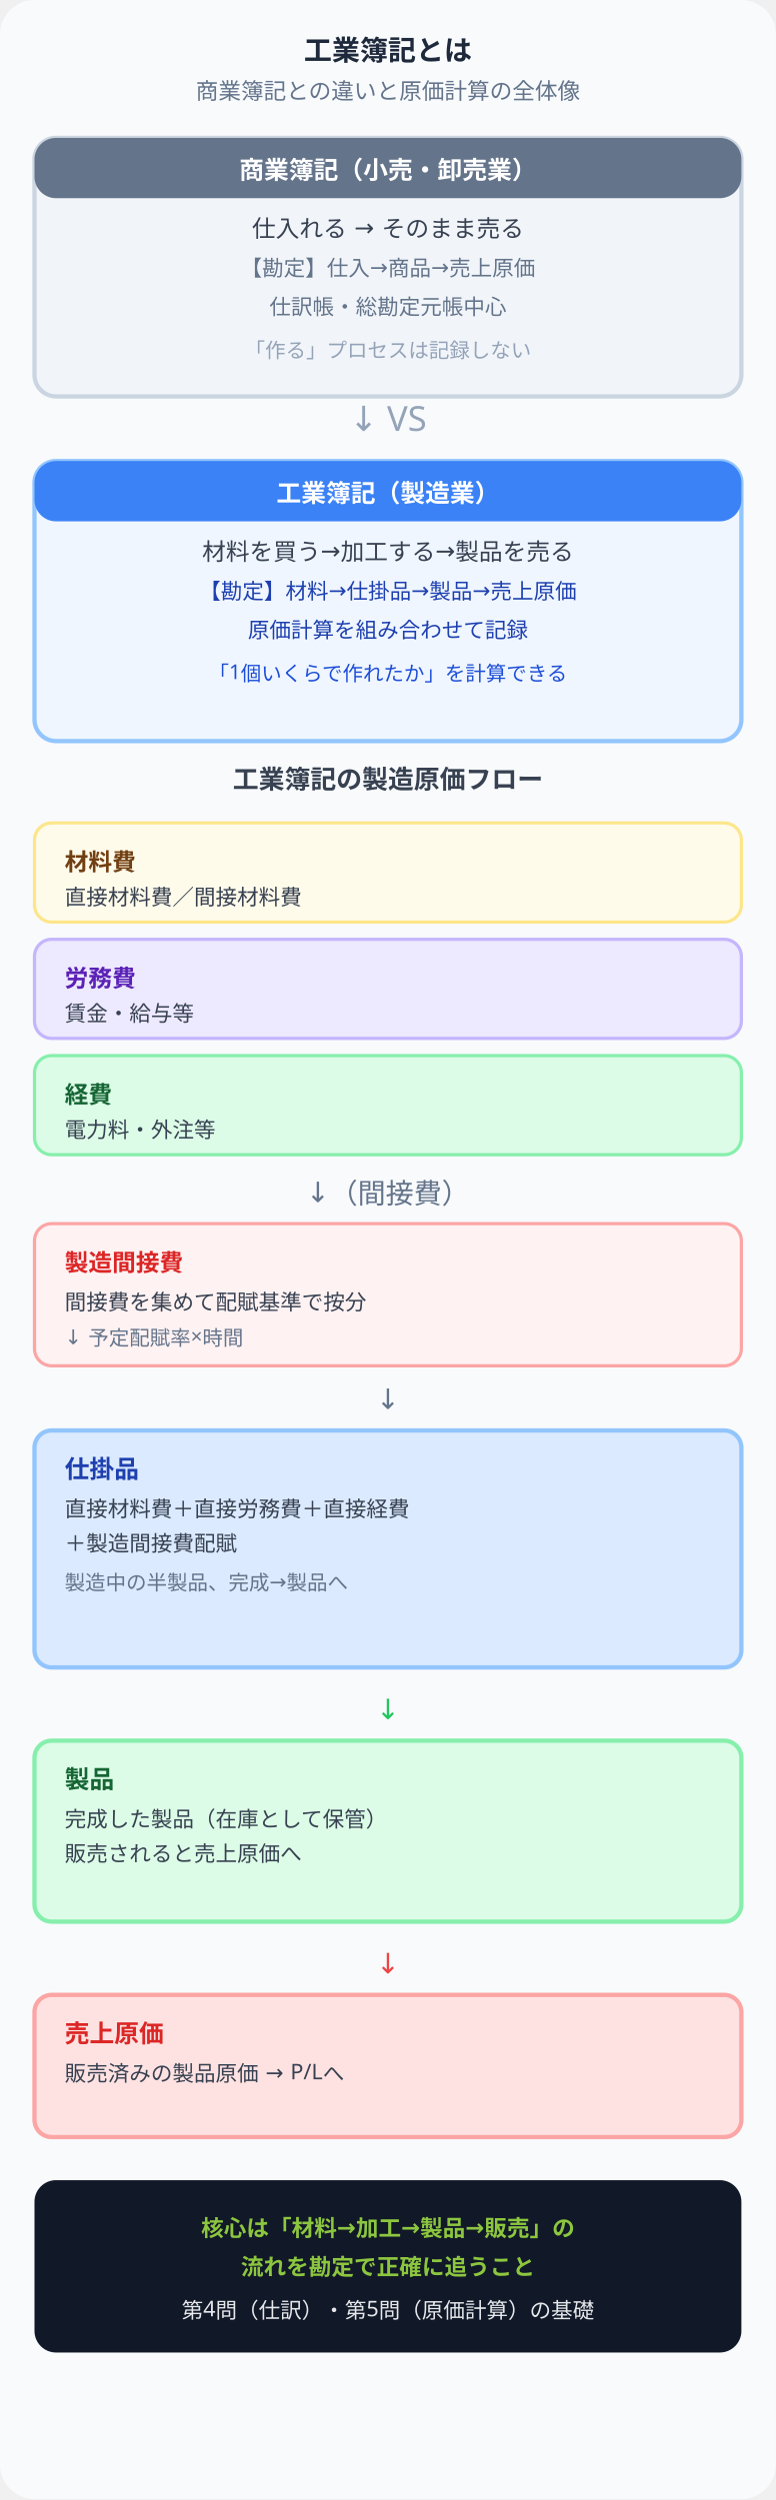
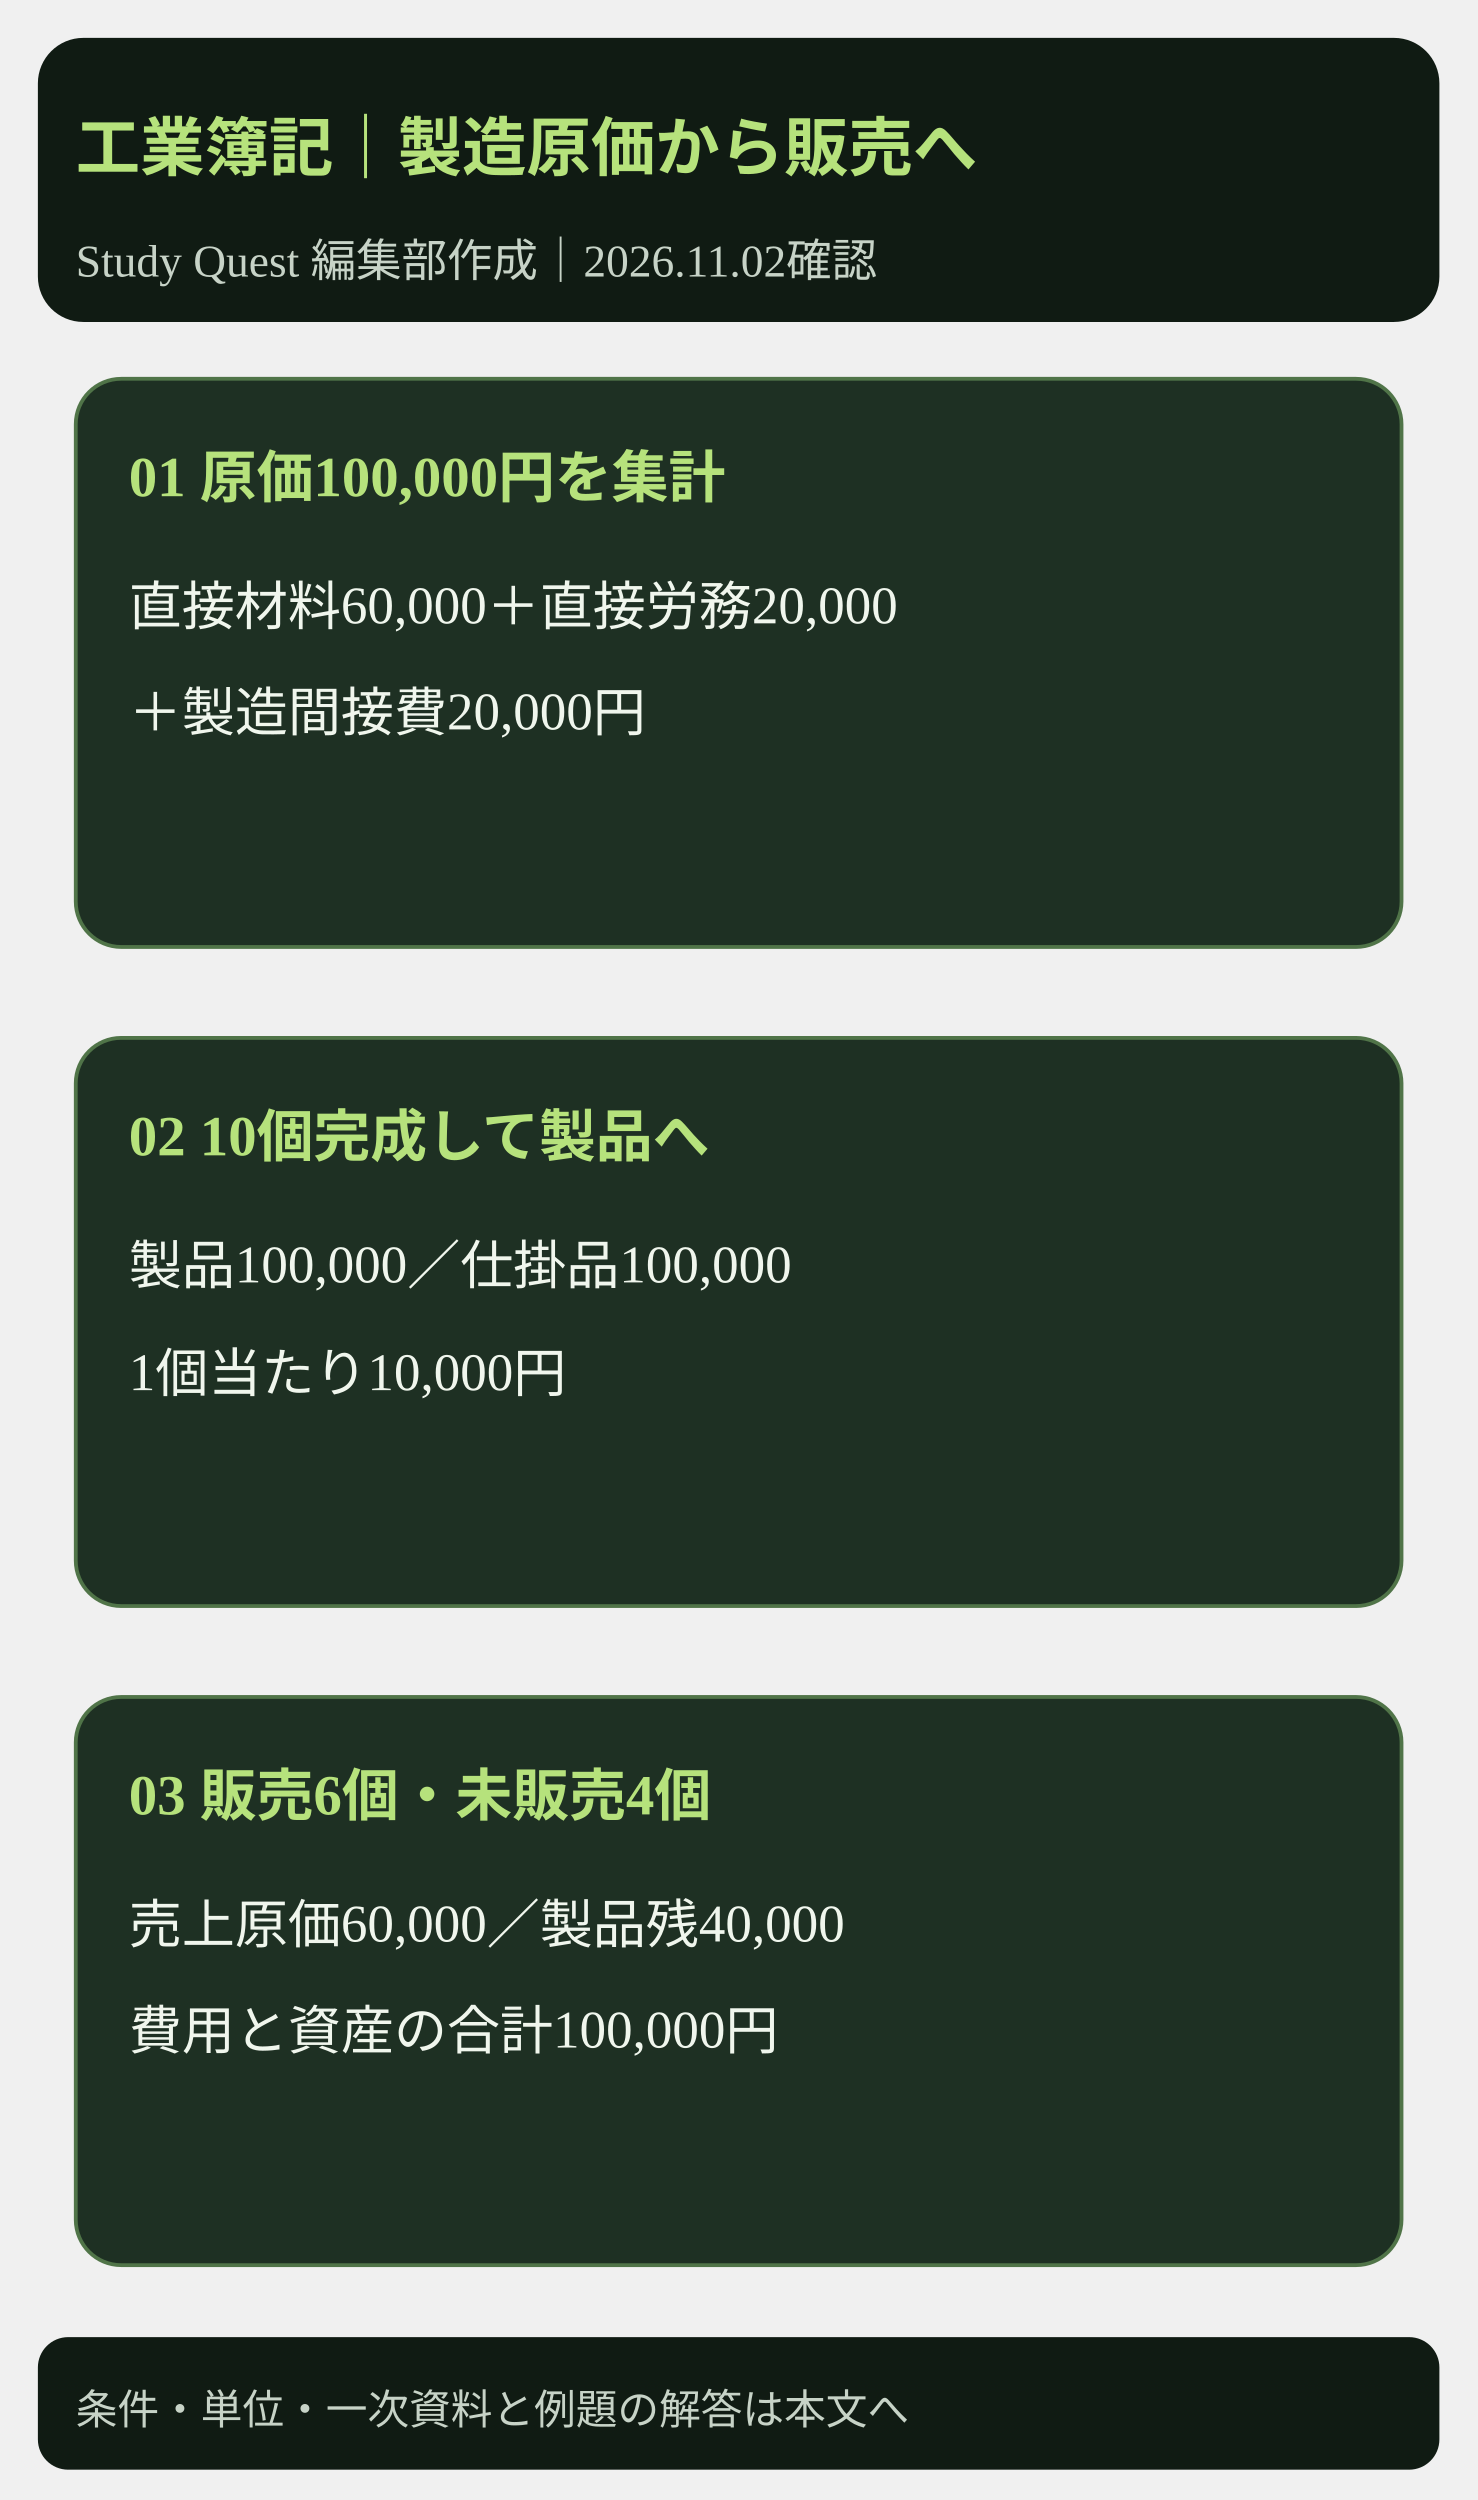
- <svg xmlns="http://www.w3.org/2000/svg" viewBox="0 0 360 1160" width="360" height="1160" role="img" aria-labelledby="t d">
-   <defs>
-     <style>text{font-family:'Noto Sans JP','Hiragino Sans',sans-serif;}</style>
-   </defs>
-   <rect width="360" height="1160" rx="16" fill="#F8FAFC" />
-   <text x="180" y="28" text-anchor="middle" font-size="13" font-weight="700" fill="#1E293B">工業簿記とは</text>
-   <text x="180" y="46" text-anchor="middle" font-size="10.5" fill="#64748B">商業簿記との違いと原価計算の全体像</text>
-   <rect x="16" y="64" width="328" height="120" rx="10" fill="#F1F5F9" stroke="#CBD5E1" stroke-width="2" />
-   <rect x="16" y="64" width="328" height="28" rx="10" fill="#64748B" />
-   <text x="180" y="83" text-anchor="middle" font-size="11.5" font-weight="700" fill="#fff">商業簿記（小売・卸売業）</text>
-   <text x="180" y="110" text-anchor="middle" font-size="11" fill="#374151">仕入れる → そのまま売る</text>
-   <text x="180" y="128" text-anchor="middle" font-size="10" fill="#64748B">【勘定】仕入→商品→売上原価</text>
-   <text x="180" y="146" text-anchor="middle" font-size="10" fill="#64748B">仕訳帳・総勘定元帳中心</text>
-   <text x="180" y="166" text-anchor="middle" font-size="9.5" fill="#94A3B8">「作る」プロセスは記録しない</text>
-   <text x="180" y="200" text-anchor="middle" font-size="16" fill="#94A3B8">↓ VS</text>
-   <rect x="16" y="214" width="328" height="130" rx="10" fill="#EFF6FF" stroke="#93C5FD" stroke-width="2" />
-   <rect x="16" y="214" width="328" height="28" rx="10" fill="#3B82F6" />
-   <text x="180" y="233" text-anchor="middle" font-size="11.5" font-weight="700" fill="#fff">工業簿記（製造業）</text>
-   <text x="180" y="260" text-anchor="middle" font-size="11" fill="#374151">材料を買う→加工する→製品を売る</text>
-   <text x="180" y="278" text-anchor="middle" font-size="10" fill="#1E40AF">【勘定】材料→仕掛品→製品→売上原価</text>
-   <text x="180" y="296" text-anchor="middle" font-size="10" fill="#1E40AF">原価計算を組み合わせて記録</text>
-   <text x="180" y="316" text-anchor="middle" font-size="9.5" fill="#1D4ED8">「1個いくらで作れたか」を計算できる</text>
-   <text x="180" y="366" text-anchor="middle" font-size="12" font-weight="700" fill="#374151">工業簿記の製造原価フロー</text>
-   <rect x="16" y="382" width="328" height="46" rx="8" fill="#FFFBEB" stroke="#FDE68A" stroke-width="1.5" />
-   <text x="30" y="404" font-size="11" font-weight="700" fill="#713F12">材料費</text>
-   <text x="30" y="420" font-size="10" fill="#374151">直接材料費／間接材料費</text>
-   <rect x="16" y="436" width="328" height="46" rx="8" fill="#EDE9FE" stroke="#C4B5FD" stroke-width="1.5" />
-   <text x="30" y="458" font-size="11" font-weight="700" fill="#5B21B6">労務費</text>
-   <text x="30" y="474" font-size="10" fill="#374151">賃金・給与等</text>
-   <rect x="16" y="490" width="328" height="46" rx="8" fill="#DCFCE7" stroke="#86EFAC" stroke-width="1.5" />
-   <text x="30" y="512" font-size="11" font-weight="700" fill="#166534">経費</text>
-   <text x="30" y="528" font-size="10" fill="#374151">電力料・外注等</text>
-   <text x="180" y="558" text-anchor="middle" font-size="13" fill="#64748B">↓（間接費）</text>
-   <rect x="16" y="568" width="328" height="66" rx="8" fill="#FEF2F2" stroke="#FCA5A5" stroke-width="1.5" />
-   <text x="30" y="590" font-size="11" font-weight="700" fill="#DC2626">製造間接費</text>
-   <text x="30" y="608" font-size="10" fill="#374151">間接費を集めて配賦基準で按分</text>
-   <text x="30" y="624" font-size="9.5" fill="#64748B">↓ 予定配賦率×時間</text>
-   <text x="180" y="654" text-anchor="middle" font-size="13" fill="#64748B">↓</text>
-   <rect x="16" y="664" width="328" height="110" rx="8" fill="#DBEAFE" stroke="#93C5FD" stroke-width="2" />
-   <text x="30" y="686" font-size="11.5" font-weight="700" fill="#1E40AF">仕掛品</text>
-   <text x="30" y="704" font-size="10" fill="#374151">直接材料費＋直接労務費＋直接経費</text>
-   <text x="30" y="720" font-size="10" fill="#374151">＋製造間接費配賦</text>
-   <text x="30" y="738" font-size="9.5" fill="#64748B">製造中の半製品、完成→製品へ</text>
-   <text x="180" y="798" text-anchor="middle" font-size="13" fill="#22C55E">↓</text>
-   <rect x="16" y="808" width="328" height="84" rx="8" fill="#DCFCE7" stroke="#86EFAC" stroke-width="2" />
-   <text x="30" y="830" font-size="11.5" font-weight="700" fill="#166534">製品</text>
-   <text x="30" y="848" font-size="10" fill="#374151">完成した製品（在庫として保管）</text>
-   <text x="30" y="864" font-size="10" fill="#374151">販売されると売上原価へ</text>
-   <text x="180" y="916" text-anchor="middle" font-size="13" fill="#EF4444">↓</text>
-   <rect x="16" y="926" width="328" height="66" rx="8" fill="#FEE2E2" stroke="#FCA5A5" stroke-width="2" />
-   <text x="30" y="948" font-size="11.5" font-weight="700" fill="#DC2626">売上原価</text>
-   <text x="30" y="966" font-size="10" fill="#374151">販売済みの製品原価 → P/Lへ</text>
-   <rect x="16" y="1012" width="328" height="80" rx="10" fill="#111827" />
-   <text x="180" y="1038" text-anchor="middle" font-size="10.5" font-weight="700" fill="#8CC63F">核心は「材料→加工→製品→販売」の</text>
-   <text x="180" y="1056" text-anchor="middle" font-size="10.5" font-weight="700" fill="#8CC63F">流れを勘定で正確に追うこと</text>
-   <text x="180" y="1076" text-anchor="middle" font-size="10" fill="#E5E7EB">第4問（仕訳）・第5問（原価計算）の基礎</text>
+ <svg xmlns="http://www.w3.org/2000/svg" width="390" height="660" viewBox="0 0 390 660" role="img" aria-labelledby="title desc">
+   <rect x="10" y="10" width="370" height="75" rx="12" fill="#101B13" />
+   <rect x="10" y="617" width="370" height="35" rx="8" fill="#101B13" />
+   <g font-family="M PLUS 1, Hiragino Kaku Gothic ProN, sans-serif">
+     <text x="20" y="45" font-size="17" font-weight="700" fill="#B6E27C">工業簿記｜製造原価から販売へ</text>
+     <text x="20" y="73" font-size="12" fill="#C7D3C7">Study Quest 編集部作成｜2026.11.02確認</text>
+     <rect x="20" y="100" width="350" height="150" rx="12" fill="#1E3023" stroke="#507448" />
+     <text x="34" y="131" font-size="15" font-weight="700" fill="#B6E27C">01 原価100,000円を集計</text>
+     <text x="34" y="165" font-size="14" fill="#F0F6ED">直接材料60,000＋直接労務20,000</text>
+     <text x="34" y="193" font-size="14" fill="#F0F6ED">＋製造間接費20,000円</text>
+     <rect x="20" y="274" width="350" height="150" rx="12" fill="#1E3023" stroke="#507448" />
+     <text x="34" y="305" font-size="15" font-weight="700" fill="#B6E27C">02 10個完成して製品へ</text>
+     <text x="34" y="339" font-size="14" fill="#F0F6ED">製品100,000／仕掛品100,000</text>
+     <text x="34" y="367" font-size="14" fill="#F0F6ED">1個当たり10,000円</text>
+     <rect x="20" y="448" width="350" height="150" rx="12" fill="#1E3023" stroke="#507448" />
+     <text x="34" y="479" font-size="15" font-weight="700" fill="#B6E27C">03 販売6個・未販売4個</text>
+     <text x="34" y="513" font-size="14" fill="#F0F6ED">売上原価60,000／製品残40,000</text>
+     <text x="34" y="541" font-size="14" fill="#F0F6ED">費用と資産の合計100,000円</text>
+     <text x="20" y="640" font-size="11" fill="#C7D3C7">条件・単位・一次資料と例題の解答は本文へ</text>
+   </g>
</svg>
